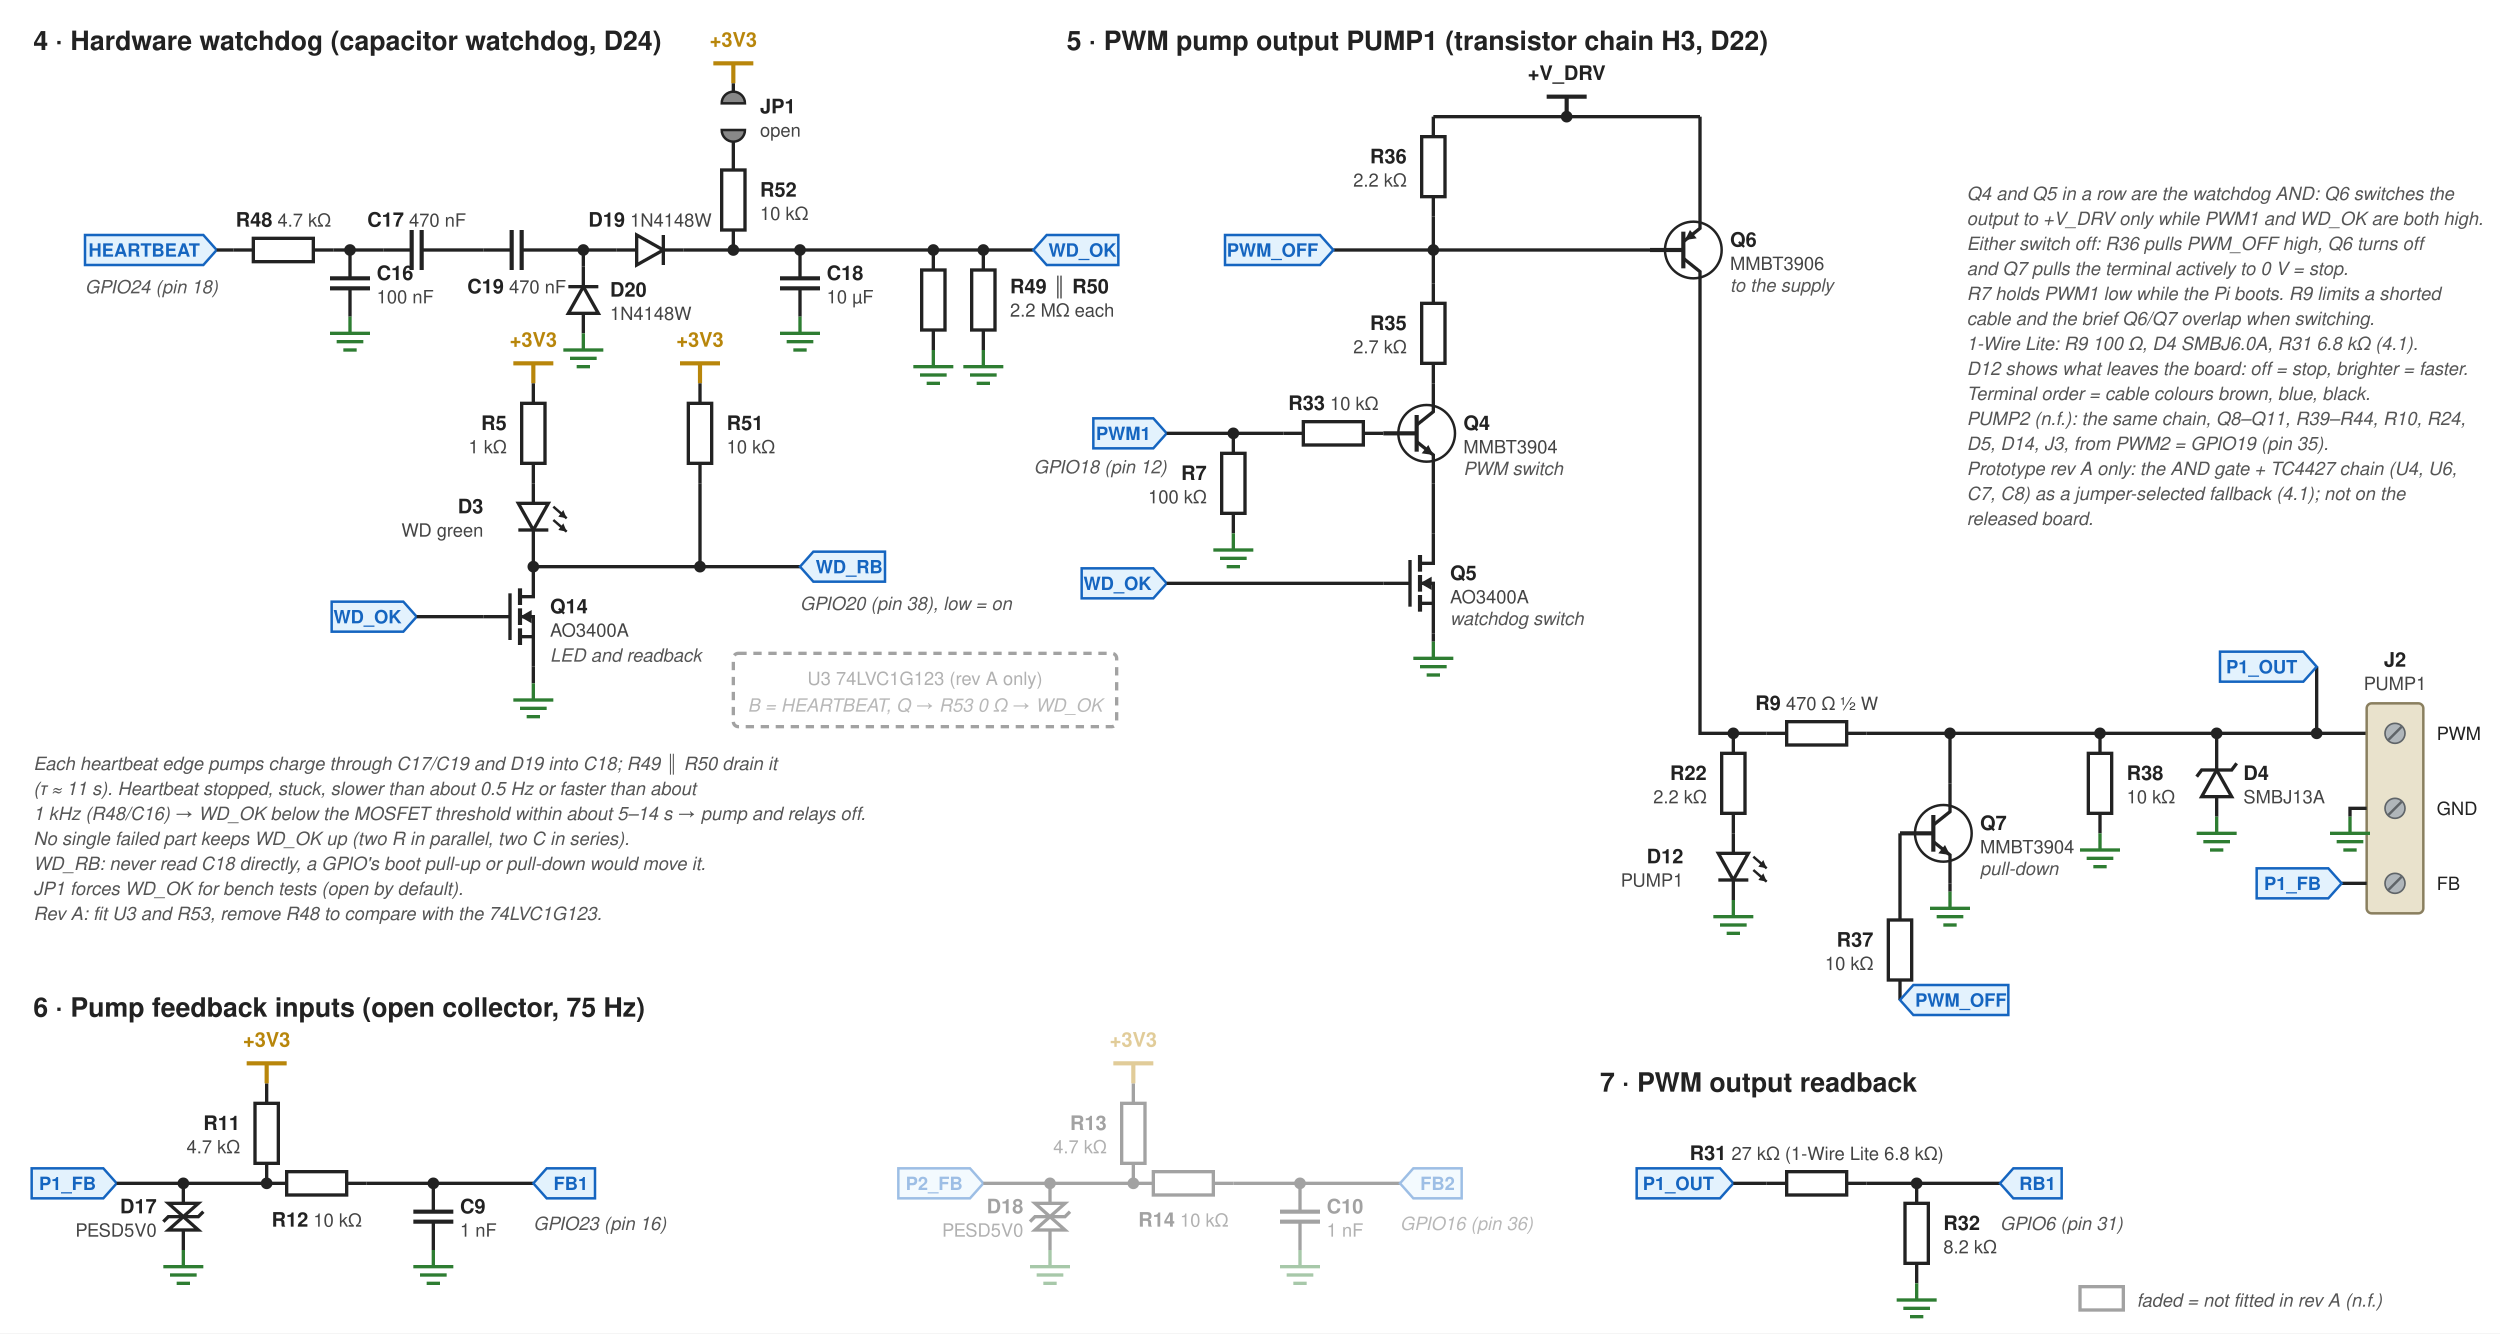
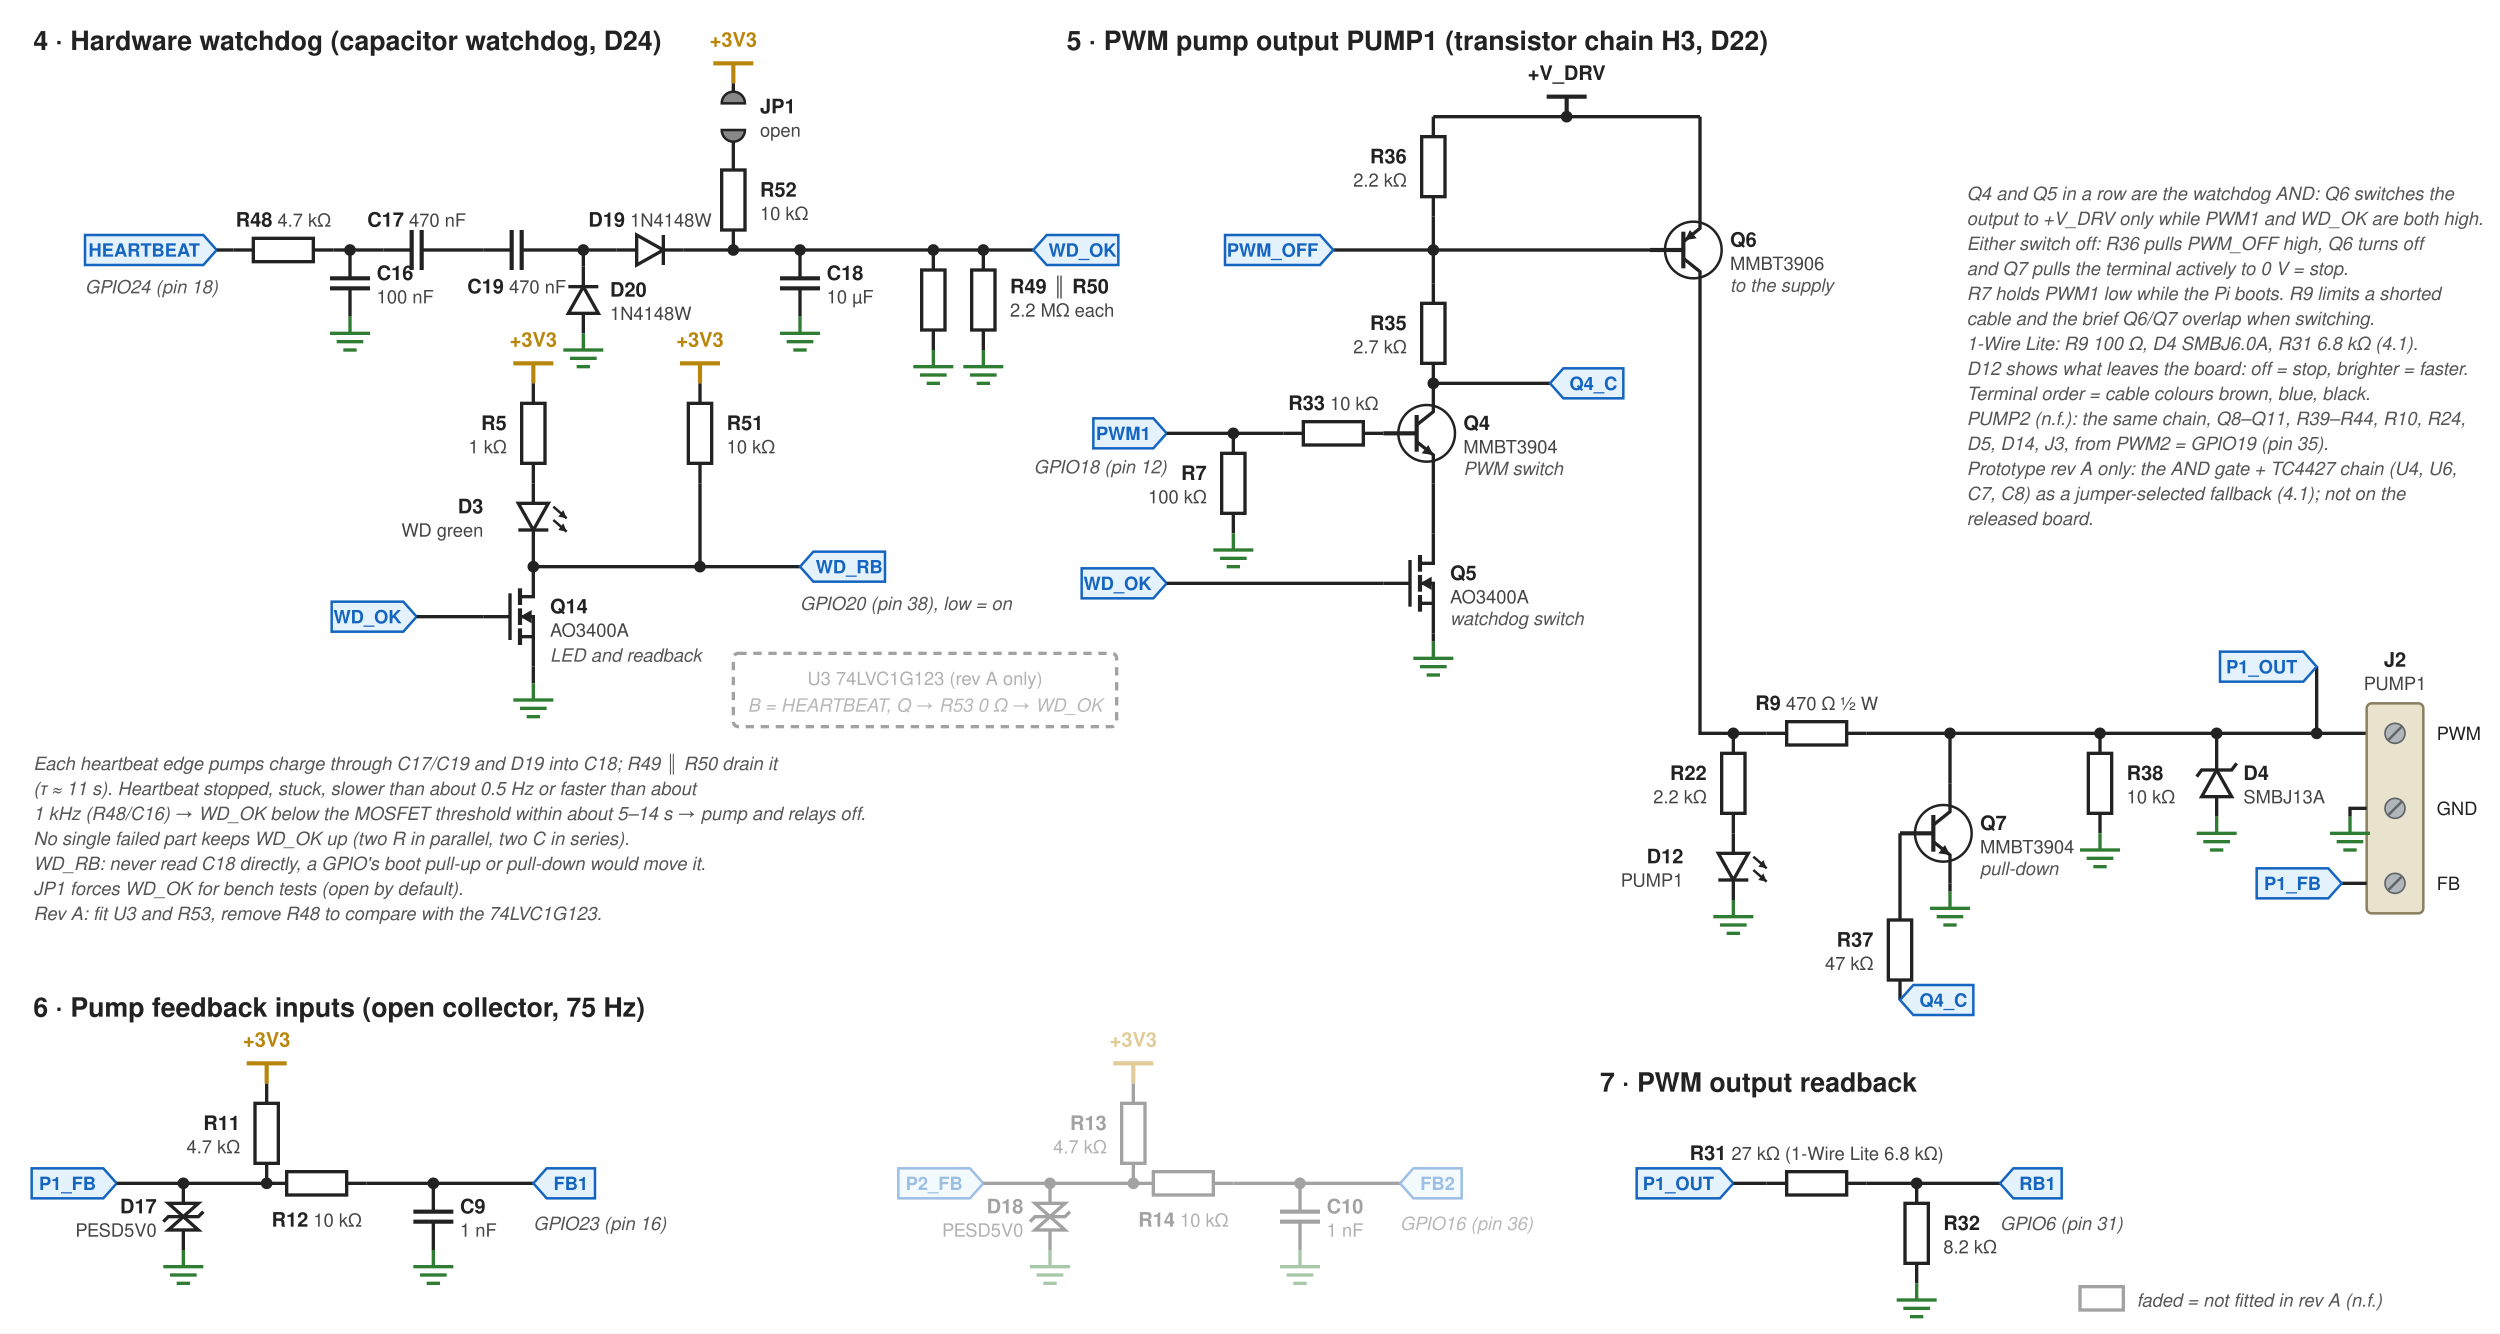
<svg xmlns="http://www.w3.org/2000/svg" width="1500" height="800" viewBox="0 0 1500 800" font-family="Helvetica, Arial, sans-serif">
  <style>.w{stroke:#222;stroke-width:2;fill:none}.b{stroke:#222;stroke-width:2;fill:white}.r{font-size:12px;font-weight:bold;fill:#222}.v{font-size:11px;fill:#444}.pn{font-size:11px;fill:#222}.num{font-size:10px;fill:#c62828}.n{font-size:11px;fill:#555;font-style:italic}.h{font-size:16px;font-weight:bold;fill:#222}</style>
  <rect width="1500" height="800" fill="white" />
  <text x="20" y="30" class="h" text-anchor="start">4 · Hardware watchdog (capacitor watchdog, D24)</text>
  <polygon points="130,150 122,141 51,141 51,159 122,159" style="fill:#e3f2fd;stroke:#1565c0;stroke-width:1.5" />
  <text x="86.5" y="154" class="pn" text-anchor="middle" style="font-weight:bold;fill:#1565c0">HEARTBEAT</text>
  <text x="51" y="176" class="n" text-anchor="start">GPIO24 (pin 18)</text>
  <path class="w" d="M130 150 L140 150" />
  <g transform="translate(140 150) rotate(0)">
    <path class="w" d="M0 0 H12" />
    <path class="w" d="M48 0 H60" />
    <rect class="b" x="12" y="-7" width="36" height="14" />
  </g>
  <text x="170.0" y="136.0" class="v" text-anchor="middle">
    <tspan class="r">R48</tspan> 4.7 kΩ</text>
  <path class="w" d="M200 150 L230 150" />
  <circle cx="210" cy="150" r="3.5" fill="#222" />
  <g transform="translate(210 150) rotate(90)">
    <path class="w" d="M0 0 H17" />
    <path class="w" d="M23 0 H40" />
    <path class="w" d="M17 -12 V12" style="stroke-width:2.5" />
    <path class="w" d="M23 -12 V12" style="stroke-width:2.5" />
  </g>
  <text x="226.0" y="168.0" class="r" text-anchor="start">C16</text>
  <text x="226.0" y="182.0" class="v" text-anchor="start">100 nF</text>
  <path d="M210 190 V200 M198 200 H222 M202 205 H218 M206 210 H214" style="stroke:#2e7d32;stroke-width:2;fill:none" />
  <g transform="translate(230 150) rotate(0)">
    <path class="w" d="M0 0 H17" />
    <path class="w" d="M23 0 H40" />
    <path class="w" d="M17 -12 V12" style="stroke-width:2.5" />
    <path class="w" d="M23 -12 V12" style="stroke-width:2.5" />
  </g>
  <text x="250.0" y="136.0" class="v" text-anchor="middle">
    <tspan class="r">C17</tspan> 470 nF</text>
  <path class="w" d="M270 150 L290 150" />
  <g transform="translate(290 150) rotate(0)">
    <path class="w" d="M0 0 H17" />
    <path class="w" d="M23 0 H40" />
    <path class="w" d="M17 -12 V12" style="stroke-width:2.5" />
    <path class="w" d="M23 -12 V12" style="stroke-width:2.5" />
  </g>
  <text x="310.0" y="176.0" class="v" text-anchor="middle">
    <tspan class="r">C19</tspan> 470 nF</text>
  <path class="w" d="M330 150 L370 150" />
  <circle cx="350" cy="150" r="3.5" fill="#222" />
  <g transform="translate(350 200) rotate(270)">
    <path class="w" d="M0 0 H12" />
    <path class="w" d="M28 0 H40" />
    <path d="M12 -9 L28 0 L12 9 Z" style="fill:white;stroke:#222;stroke-width:2" />
    <path class="w" d="M28 -9 V9" />
  </g>
  <text x="366.0" y="178.0" class="r" text-anchor="start">D20</text>
  <text x="366.0" y="192.0" class="v" text-anchor="start">1N4148W</text>
  <path d="M350 200 V210 M338 210 H362 M342 215 H358 M346 220 H354" style="stroke:#2e7d32;stroke-width:2;fill:none" />
  <path class="w" d="M350 160 L350 150" />
  <g transform="translate(370 150) rotate(0)">
    <path class="w" d="M0 0 H12" />
    <path class="w" d="M28 0 H40" />
    <path d="M12 -9 L28 0 L12 9 Z" style="fill:white;stroke:#222;stroke-width:2" />
    <path class="w" d="M28 -9 V9" />
  </g>
  <text x="390.0" y="136.0" class="v" text-anchor="middle">
    <tspan class="r">D19</tspan> 1N4148W</text>
  <path class="w" d="M410 150 L620 150" />
  <path d="M440 50 V38 M428 38 H452" style="stroke:#b8860b;stroke-width:2.5;fill:none" />
  <text x="440" y="28" class="r" text-anchor="middle" style="fill:#b8860b">+3V3</text>
  <g transform="translate(440 50) rotate(90)">
    <path class="w" d="M0 0 H12" />
    <path class="w" d="M28 0 H40" />
    <path d="M12 -7 A7 7 0 0 0 12 7 Z M28 -7 A7 7 0 0 1 28 7 Z" style="fill:#888;stroke:#222;stroke-width:1.5" />
  </g>
  <text x="456.0" y="68.0" class="r" text-anchor="start">JP1</text>
  <text x="456.0" y="82.0" class="v" text-anchor="start">open</text>
  <g transform="translate(440 90) rotate(90)">
    <path class="w" d="M0 0 H12" />
    <path class="w" d="M48 0 H60" />
    <rect class="b" x="12" y="-7" width="36" height="14" />
  </g>
  <text x="456.0" y="118.0" class="r" text-anchor="start">R52</text>
  <text x="456.0" y="132.0" class="v" text-anchor="start">10 kΩ</text>
  <circle cx="440" cy="150" r="3.5" fill="#222" />
  <circle cx="480" cy="150" r="3.5" fill="#222" />
  <g transform="translate(480 150) rotate(90)">
    <path class="w" d="M0 0 H17" />
    <path class="w" d="M23 0 H40" />
    <path class="w" d="M17 -12 V12" style="stroke-width:2.5" />
    <path class="w" d="M23 -12 V12" style="stroke-width:2.5" />
  </g>
  <text x="496.0" y="168.0" class="r" text-anchor="start">C18</text>
  <text x="496.0" y="182.0" class="v" text-anchor="start">10 µF</text>
  <path d="M480 190 V200 M468 200 H492 M472 205 H488 M476 210 H484" style="stroke:#2e7d32;stroke-width:2;fill:none" />
  <circle cx="560" cy="150" r="3.5" fill="#222" />
  <g transform="translate(560 150) rotate(90)">
    <path class="w" d="M0 0 H12" />
    <path class="w" d="M48 0 H60" />
    <rect class="b" x="12" y="-7" width="36" height="14" />
  </g>
  <path d="M560 210 V220 M548 220 H572 M552 225 H568 M556 230 H564" style="stroke:#2e7d32;stroke-width:2;fill:none" />
  <circle cx="590" cy="150" r="3.5" fill="#222" />
  <g transform="translate(590 150) rotate(90)">
    <path class="w" d="M0 0 H12" />
    <path class="w" d="M48 0 H60" />
    <rect class="b" x="12" y="-7" width="36" height="14" />
  </g>
  <path d="M590 210 V220 M578 220 H602 M582 225 H598 M586 230 H594" style="stroke:#2e7d32;stroke-width:2;fill:none" />
  <text x="606" y="176" class="r" text-anchor="start">R49 ∥ R50</text>
  <text x="606" y="190" class="v" text-anchor="start">2.2 MΩ each</text>
  <polygon points="620,150 628,141 671,141 671,159 628,159" style="fill:#e3f2fd;stroke:#1565c0;stroke-width:1.5" />
  <text x="649.5" y="154" class="pn" text-anchor="middle" style="font-weight:bold;fill:#1565c0">WD_OK</text>
  <path d="M320 230 V218 M308 218 H332" style="stroke:#b8860b;stroke-width:2.5;fill:none" />
  <text x="320" y="208" class="r" text-anchor="middle" style="fill:#b8860b">+3V3</text>
  <g transform="translate(320 230) rotate(90)">
    <path class="w" d="M0 0 H12" />
    <path class="w" d="M48 0 H60" />
    <rect class="b" x="12" y="-7" width="36" height="14" />
  </g>
  <text x="304.0" y="258.0" class="r" text-anchor="end">R5</text>
  <text x="304.0" y="272.0" class="v" text-anchor="end">1 kΩ</text>
  <g transform="translate(320 290) rotate(90)">
    <path class="w" d="M0 0 H12" />
    <path class="w" d="M28 0 H40" />
    <path d="M12 -9 L28 0 L12 9 Z" style="fill:white;stroke:#222;stroke-width:2" />
    <path class="w" d="M28 -9 V9" />
    <path class="w" d="M14 -12 L21 -20" style="stroke-width:1.5" />
    <path d="M21 -20 L16 -18 L20 -15 Z" fill="#222" />
    <path class="w" d="M22 -12 L29 -20" style="stroke-width:1.5" />
    <path d="M29 -20 L24 -18 L28 -15 Z" fill="#222" />
  </g>
  <text x="290.0" y="308.0" class="r" text-anchor="end">D3</text>
  <text x="290.0" y="322.0" class="v" text-anchor="end">WD green</text>
  <path class="w" d="M320 330 L320 340" />
  <circle cx="320" cy="340" r="3.5" fill="#222" />
  <g transform="translate(320 370)">
    <path class="w" d="M-30 0 H-14 M-14 -14 V14" />
    <path class="w" d="M-8 -17 V-7 M-8 -5 V5 M-8 7 V17" style="stroke-width:2.5" />
    <path class="w" d="M-8 -12 H0 V-30 M-8 12 H0 V30 M-8 0 H0 V12" />
    <path d="M-8 0 L-1 -4 L-1 4 Z" fill="#222" />
  </g>
  <text x="330" y="368" class="r" text-anchor="start">Q14</text>
  <text x="330" y="382" class="v" text-anchor="start">AO3400A</text>
  <text x="330" y="397" class="n" text-anchor="start">LED and readback</text>
  <path class="w" d="M320 400 L320 410" />
  <path d="M320 410 V420 M308 420 H332 M312 425 H328 M316 430 H324" style="stroke:#2e7d32;stroke-width:2;fill:none" />
  <polygon points="250,370 242,361 199,361 199,379 242,379" style="fill:#e3f2fd;stroke:#1565c0;stroke-width:1.5" />
  <text x="220.5" y="374" class="pn" text-anchor="middle" style="font-weight:bold;fill:#1565c0">WD_OK</text>
  <path class="w" d="M250 370 L290 370" />
  <path d="M420 230 V218 M408 218 H432" style="stroke:#b8860b;stroke-width:2.5;fill:none" />
  <text x="420" y="208" class="r" text-anchor="middle" style="fill:#b8860b">+3V3</text>
  <g transform="translate(420 230) rotate(90)">
    <path class="w" d="M0 0 H12" />
    <path class="w" d="M48 0 H60" />
    <rect class="b" x="12" y="-7" width="36" height="14" />
  </g>
  <text x="436.0" y="258.0" class="r" text-anchor="start">R51</text>
  <text x="436.0" y="272.0" class="v" text-anchor="start">10 kΩ</text>
  <path class="w" d="M420 290 L420 340 L320 340" />
  <circle cx="420" cy="340" r="3.5" fill="#222" />
  <path class="w" d="M420 340 L480 340" />
  <polygon points="480,340 488,331 531,331 531,349 488,349" style="fill:#e3f2fd;stroke:#1565c0;stroke-width:1.5" />
  <text x="509.5" y="344" class="pn" text-anchor="middle" style="font-weight:bold;fill:#1565c0">WD_RB</text>
  <text x="480" y="366" class="n" text-anchor="start">GPIO20 (pin 38), low = on</text>
  <g opacity="0.42">
    <rect x="440" y="392" width="230" height="44" rx="3" style="fill:white;stroke:#222;stroke-width:2;stroke-dasharray:5 4" />
    <text x="555" y="411" class="v" text-anchor="middle">U3 74LVC1G123 (rev A only)</text>
    <text x="555" y="427" class="n" text-anchor="middle">B = HEARTBEAT, Q → R53 0 Ω → WD_OK</text>
  </g>
  <text x="20" y="462" class="n" text-anchor="start">Each heartbeat edge pumps charge through C17/C19 and D19 into C18; R49 ∥ R50 drain it</text>
  <text x="20" y="477" class="n" text-anchor="start">(τ ≈ 11 s). Heartbeat stopped, stuck, slower than about 0.5 Hz or faster than about</text>
  <text x="20" y="492" class="n" text-anchor="start">1 kHz (R48/C16) → WD_OK below the MOSFET threshold within about 5–14 s → pump and relays off.</text>
  <text x="20" y="507" class="n" text-anchor="start">No single failed part keeps WD_OK up (two R in parallel, two C in series).</text>
  <text x="20" y="522" class="n" text-anchor="start">WD_RB: never read C18 directly, a GPIO's boot pull-up or pull-down would move it.</text>
  <text x="20" y="537" class="n" text-anchor="start">JP1 forces WD_OK for bench tests (open by default).</text>
  <text x="20" y="552" class="n" text-anchor="start">Rev A: fit U3 and R53, remove R48 to compare with the 74LVC1G123.</text>
  <text x="640" y="30" class="h" text-anchor="start">5 · PWM pump output PUMP1 (transistor chain H3, D22)</text>
  <path class="w" d="M860 70 L1020 70" />
  <path d="M940 70 V58 M928 58 H952" style="stroke:#222;stroke-width:2.5;fill:none" />
  <text x="940" y="48" class="r" text-anchor="middle" style="fill:#222">+V_DRV</text>
  <circle cx="940" cy="70" r="3.5" fill="#222" />
  <g transform="translate(860 70) rotate(90)">
    <path class="w" d="M0 0 H12" />
    <path class="w" d="M48 0 H60" />
    <rect class="b" x="12" y="-7" width="36" height="14" />
  </g>
  <text x="844.0" y="98.0" class="r" text-anchor="end">R36</text>
  <text x="844.0" y="112.0" class="v" text-anchor="end">2.2 kΩ</text>
  <path class="w" d="M860 130 L860 170" />
  <circle cx="860" cy="150" r="3.5" fill="#222" />
  <path class="w" d="M800 150 L990 150" />
  <polygon points="800,150 792,141 735,141 735,159 792,159" style="fill:#e3f2fd;stroke:#1565c0;stroke-width:1.5" />
  <text x="763.5" y="154" class="pn" text-anchor="middle" style="font-weight:bold;fill:#1565c0">PWM_OFF</text>
  <g transform="translate(1020 150)">
    <circle cx="-4" cy="0" r="17" style="fill:white;stroke:#222;stroke-width:1.5" />
    <path class="w" d="M-30 0 H-10 M-10 -11 V11" style="stroke-width:2.5" />
    <path class="w" d="M-10 -5 L0 -13 V-30 M-10 5 L0 13 V30" />
    <path d="M-9 -6 L-2 -7 L-6 -12 Z" fill="#222" />
  </g>
  <text x="1038" y="148" class="r" text-anchor="start">Q6</text>
  <text x="1038" y="162" class="v" text-anchor="start">MMBT3906</text>
  <text x="1038" y="175" class="n" text-anchor="start">to the supply</text>
  <path class="w" d="M1020 120 L1020 70" />
  <g transform="translate(860 170) rotate(90)">
    <path class="w" d="M0 0 H12" />
    <path class="w" d="M48 0 H60" />
    <rect class="b" x="12" y="-7" width="36" height="14" />
  </g>
  <text x="844.0" y="198.0" class="r" text-anchor="end">R35</text>
  <text x="844.0" y="212.0" class="v" text-anchor="end">2.7 kΩ</text>
  <g transform="translate(860 260)">
    <circle cx="-4" cy="0" r="17" style="fill:white;stroke:#222;stroke-width:1.5" />
    <path class="w" d="M-30 0 H-10 M-10 -11 V11" style="stroke-width:2.5" />
    <path class="w" d="M-10 -5 L0 -13 V-30 M-10 5 L0 13 V30" />
    <path d="M0 13 L-7 12 L-3 7 Z" fill="#222" />
  </g>
  <text x="878" y="258" class="r" text-anchor="start">Q4</text>
  <text x="878" y="272" class="v" text-anchor="start">MMBT3904</text>
  <text x="878" y="285" class="n" text-anchor="start">PWM switch</text>
+   <circle cx="860" cy="230" r="3.5" fill="#222" />
+   <path class="w" d="M860 230 L930 230" />
+   <polygon points="930,230 938,221 974,221 974,239 938,239" style="fill:#e3f2fd;stroke:#1565c0;stroke-width:1.5" />
+   <text x="956.0" y="234" class="pn" text-anchor="middle" style="font-weight:bold;fill:#1565c0">Q4_C</text>
  <g transform="translate(860 350)">
    <path class="w" d="M-30 0 H-14 M-14 -14 V14" />
    <path class="w" d="M-8 -17 V-7 M-8 -5 V5 M-8 7 V17" style="stroke-width:2.5" />
    <path class="w" d="M-8 -12 H0 V-30 M-8 12 H0 V30 M-8 0 H0 V12" />
    <path d="M-8 0 L-1 -4 L-1 4 Z" fill="#222" />
  </g>
  <text x="870" y="348" class="r" text-anchor="start">Q5</text>
  <text x="870" y="362" class="v" text-anchor="start">AO3400A</text>
  <text x="870" y="375" class="n" text-anchor="start">watchdog switch</text>
  <path class="w" d="M860 290 L860 320" />
  <path class="w" d="M860 380 L860 385" />
  <path d="M860 385 V395 M848 395 H872 M852 400 H868 M856 405 H864" style="stroke:#2e7d32;stroke-width:2;fill:none" />
  <polygon points="700,260 692,251 656,251 656,269 692,269" style="fill:#e3f2fd;stroke:#1565c0;stroke-width:1.5" />
  <text x="674.0" y="264" class="pn" text-anchor="middle" style="font-weight:bold;fill:#1565c0">PWM1</text>
  <text x="700" y="284" class="n" text-anchor="end">GPIO18 (pin 12)</text>
  <path class="w" d="M700 260 L770 260" />
  <circle cx="740" cy="260" r="3.5" fill="#222" />
  <g transform="translate(740 260) rotate(90)">
    <path class="w" d="M0 0 H12" />
    <path class="w" d="M48 0 H60" />
    <rect class="b" x="12" y="-7" width="36" height="14" />
  </g>
  <text x="724.0" y="288.0" class="r" text-anchor="end">R7</text>
  <text x="724.0" y="302.0" class="v" text-anchor="end">100 kΩ</text>
  <path d="M740 320 V330 M728 330 H752 M732 335 H748 M736 340 H744" style="stroke:#2e7d32;stroke-width:2;fill:none" />
  <g transform="translate(770 260) rotate(0)">
    <path class="w" d="M0 0 H12" />
    <path class="w" d="M48 0 H60" />
    <rect class="b" x="12" y="-7" width="36" height="14" />
  </g>
  <text x="800.0" y="246.0" class="v" text-anchor="middle">
    <tspan class="r">R33</tspan> 10 kΩ</text>
  <polygon points="700,350 692,341 649,341 649,359 692,359" style="fill:#e3f2fd;stroke:#1565c0;stroke-width:1.5" />
  <text x="670.5" y="354" class="pn" text-anchor="middle" style="font-weight:bold;fill:#1565c0">WD_OK</text>
  <path class="w" d="M700 350 L830 350" />
  <path class="w" d="M1020 180 L1020 440 L1060 440" />
  <circle cx="1040" cy="440" r="3.5" fill="#222" />
  <g transform="translate(1040 440) rotate(90)">
    <path class="w" d="M0 0 H12" />
    <path class="w" d="M48 0 H60" />
    <rect class="b" x="12" y="-7" width="36" height="14" />
  </g>
  <text x="1024.0" y="468.0" class="r" text-anchor="end">R22</text>
  <text x="1024.0" y="482.0" class="v" text-anchor="end">2.2 kΩ</text>
  <g transform="translate(1040 500) rotate(90)">
    <path class="w" d="M0 0 H12" />
    <path class="w" d="M28 0 H40" />
    <path d="M12 -9 L28 0 L12 9 Z" style="fill:white;stroke:#222;stroke-width:2" />
    <path class="w" d="M28 -9 V9" />
    <path class="w" d="M14 -12 L21 -20" style="stroke-width:1.5" />
    <path d="M21 -20 L16 -18 L20 -15 Z" fill="#222" />
    <path class="w" d="M22 -12 L29 -20" style="stroke-width:1.5" />
    <path d="M29 -20 L24 -18 L28 -15 Z" fill="#222" />
  </g>
  <text x="1010.0" y="518.0" class="r" text-anchor="end">D12</text>
  <text x="1010.0" y="532.0" class="v" text-anchor="end">PUMP1</text>
  <path d="M1040 540 V550 M1028 550 H1052 M1032 555 H1048 M1036 560 H1044" style="stroke:#2e7d32;stroke-width:2;fill:none" />
  <g transform="translate(1060 440) rotate(0)">
    <path class="w" d="M0 0 H12" />
    <path class="w" d="M48 0 H60" />
    <rect class="b" x="12" y="-7" width="36" height="14" />
  </g>
  <text x="1090.0" y="426.0" class="v" text-anchor="middle">
    <tspan class="r">R9</tspan> 470 Ω ½ W</text>
  <path class="w" d="M1120 440 L1420 440" />
  <circle cx="1170" cy="440" r="3.5" fill="#222" />
  <path class="w" d="M1170 440 L1170 470" />
  <g transform="translate(1170 500)">
    <circle cx="-4" cy="0" r="17" style="fill:white;stroke:#222;stroke-width:1.5" />
    <path class="w" d="M-30 0 H-10 M-10 -11 V11" style="stroke-width:2.5" />
    <path class="w" d="M-10 -5 L0 -13 V-30 M-10 5 L0 13 V30" />
    <path d="M0 13 L-7 12 L-3 7 Z" fill="#222" />
  </g>
  <text x="1188" y="498" class="r" text-anchor="start">Q7</text>
  <text x="1188" y="512" class="v" text-anchor="start">MMBT3904</text>
  <text x="1188" y="525" class="n" text-anchor="start">pull-down</text>
  <path class="w" d="M1170 530 L1170 535" />
  <path d="M1170 535 V545 M1158 545 H1182 M1162 550 H1178 M1166 555 H1174" style="stroke:#2e7d32;stroke-width:2;fill:none" />
  <path class="w" d="M1140 500 L1140 540" />
  <g transform="translate(1140 600) rotate(270)">
    <path class="w" d="M0 0 H12" />
    <path class="w" d="M48 0 H60" />
    <rect class="b" x="12" y="-7" width="36" height="14" />
  </g>
  <text x="1124.0" y="568.0" class="r" text-anchor="end">R37</text>
-   <text x="1124.0" y="582.0" class="v" text-anchor="end">10 kΩ</text>
-   <polygon points="1140,600 1148,591 1205,591 1205,609 1148,609" style="fill:#e3f2fd;stroke:#1565c0;stroke-width:1.5" />
-   <text x="1176.5" y="604" class="pn" text-anchor="middle" style="font-weight:bold;fill:#1565c0">PWM_OFF</text>
+   <text x="1124.0" y="582.0" class="v" text-anchor="end">47 kΩ</text>
+   <polygon points="1140,600 1148,591 1184,591 1184,609 1148,609" style="fill:#e3f2fd;stroke:#1565c0;stroke-width:1.5" />
+   <text x="1166.0" y="604" class="pn" text-anchor="middle" style="font-weight:bold;fill:#1565c0">Q4_C</text>
  <circle cx="1260" cy="440" r="3.5" fill="#222" />
  <g transform="translate(1260 440) rotate(90)">
    <path class="w" d="M0 0 H12" />
    <path class="w" d="M48 0 H60" />
    <rect class="b" x="12" y="-7" width="36" height="14" />
  </g>
  <text x="1276.0" y="468.0" class="r" text-anchor="start">R38</text>
  <text x="1276.0" y="482.0" class="v" text-anchor="start">10 kΩ</text>
  <path d="M1260 500 V510 M1248 510 H1272 M1252 515 H1268 M1256 520 H1264" style="stroke:#2e7d32;stroke-width:2;fill:none" />
  <circle cx="1330" cy="440" r="3.5" fill="#222" />
  <path class="w" d="M1330 440 L1330 450" />
  <g transform="translate(1330 490) rotate(270)">
    <path class="w" d="M0 0 H12" />
    <path class="w" d="M28 0 H40" />
    <path d="M12 -9 L28 0 L12 9 Z" style="fill:white;stroke:#222;stroke-width:2" />
    <path class="w" d="M24 -12 L28 -9 V9 L32 12" />
  </g>
  <text x="1346.0" y="468.0" class="r" text-anchor="start">D4</text>
  <text x="1346.0" y="482.0" class="v" text-anchor="start">SMBJ13A</text>
  <path d="M1330 490 V500 M1318 500 H1342 M1322 505 H1338 M1326 510 H1334" style="stroke:#2e7d32;stroke-width:2;fill:none" />
  <circle cx="1390" cy="440" r="3.5" fill="#222" />
  <path class="w" d="M1390 440 L1390 400" />
  <polygon points="1390,400 1382,391 1332,391 1332,409 1382,409" style="fill:#e3f2fd;stroke:#1565c0;stroke-width:1.5" />
  <text x="1357.0" y="404" class="pn" text-anchor="middle" style="font-weight:bold;fill:#1565c0">P1_OUT</text>
  <rect x="1420" y="422" width="34" height="126" rx="3" style="fill:#E9E2CC;stroke:#8A7F5F;stroke-width:1.5" />
  <circle cx="1437" cy="440" r="6" style="fill:#B0B6BA;stroke:#5F6468" />
  <path d="M1433 444 L1441 436" style="stroke:#5F6468;stroke-width:1.5" />
  <text x="1462" y="444" class="pn" text-anchor="start">PWM</text>
  <circle cx="1437" cy="485" r="6" style="fill:#B0B6BA;stroke:#5F6468" />
  <path d="M1433 489 L1441 481" style="stroke:#5F6468;stroke-width:1.5" />
  <text x="1462" y="489" class="pn" text-anchor="start">GND</text>
  <circle cx="1437" cy="530" r="6" style="fill:#B0B6BA;stroke:#5F6468" />
  <path d="M1433 534 L1441 526" style="stroke:#5F6468;stroke-width:1.5" />
  <text x="1462" y="534" class="pn" text-anchor="start">FB</text>
  <text x="1437" y="400" class="r" text-anchor="middle">J2</text>
  <text x="1437" y="414" class="v" text-anchor="middle">PUMP1</text>
  <path class="w" d="M1420 485 L1410 485 L1410 490" />
  <path d="M1410 490 V500 M1398 500 H1422 M1402 505 H1418 M1406 510 H1414" style="stroke:#2e7d32;stroke-width:2;fill:none" />
  <path class="w" d="M1420 530 L1405 530" />
  <polygon points="1405,530 1397,521 1354,521 1354,539 1397,539" style="fill:#e3f2fd;stroke:#1565c0;stroke-width:1.5" />
  <text x="1375.5" y="534" class="pn" text-anchor="middle" style="font-weight:bold;fill:#1565c0">P1_FB</text>
  <text x="1180" y="120" class="n" text-anchor="start">Q4 and Q5 in a row are the watchdog AND: Q6 switches the</text>
  <text x="1180" y="135" class="n" text-anchor="start">output to +V_DRV only while PWM1 and WD_OK are both high.</text>
  <text x="1180" y="150" class="n" text-anchor="start">Either switch off: R36 pulls PWM_OFF high, Q6 turns off</text>
  <text x="1180" y="165" class="n" text-anchor="start">and Q7 pulls the terminal actively to 0 V = stop.</text>
  <text x="1180" y="180" class="n" text-anchor="start">R7 holds PWM1 low while the Pi boots. R9 limits a shorted</text>
  <text x="1180" y="195" class="n" text-anchor="start">cable and the brief Q6/Q7 overlap when switching.</text>
  <text x="1180" y="210" class="n" text-anchor="start">1-Wire Lite: R9 100 Ω, D4 SMBJ6.0A, R31 6.8 kΩ (4.1).</text>
  <text x="1180" y="225" class="n" text-anchor="start">D12 shows what leaves the board: off = stop, brighter = faster.</text>
  <text x="1180" y="240" class="n" text-anchor="start">Terminal order = cable colours brown, blue, black.</text>
  <text x="1180" y="255" class="n" text-anchor="start">PUMP2 (n.f.): the same chain, Q8–Q11, R39–R44, R10, R24,</text>
  <text x="1180" y="270" class="n" text-anchor="start">D5, D14, J3, from PWM2 = GPIO19 (pin 35).</text>
  <text x="1180" y="285" class="n" text-anchor="start">Prototype rev A only: the AND gate + TC4427 chain (U4, U6,</text>
  <text x="1180" y="300" class="n" text-anchor="start">C7, C8) as a jumper-selected fallback (4.1); not on the</text>
  <text x="1180" y="315" class="n" text-anchor="start">released board.</text>
  <text x="20" y="610" class="h" text-anchor="start">6 · Pump feedback inputs (open collector, 75 Hz)</text>
  <polygon points="70,710 62,701 19,701 19,719 62,719" style="fill:#e3f2fd;stroke:#1565c0;stroke-width:1.5" />
  <text x="40.5" y="714" class="pn" text-anchor="middle" style="font-weight:bold;fill:#1565c0">P1_FB</text>
  <path class="w" d="M70 710 L160 710" />
  <circle cx="160" cy="710" r="3.5" fill="#222" />
  <circle cx="110" cy="710" r="3.5" fill="#222" />
  <g transform="translate(110 710) rotate(90)">
    <path class="w" d="M0 0 H12" />
    <path class="w" d="M28 0 H40" />
    <path d="M12 -9 L20 0 L12 9 Z M28 -9 L20 0 L28 9 Z" style="fill:white;stroke:#222;stroke-width:2" />
    <path class="w" d="M17 -12 L20 -9 V9 L23 12" />
  </g>
  <text x="94.0" y="728.0" class="r" text-anchor="end">D17</text>
  <text x="94.0" y="742.0" class="v" text-anchor="end">PESD5V0</text>
  <path d="M110 750 V760 M98 760 H122 M102 765 H118 M106 770 H114" style="stroke:#2e7d32;stroke-width:2;fill:none" />
  <g transform="translate(160 710) rotate(270)">
    <path class="w" d="M0 0 H12" />
    <path class="w" d="M48 0 H60" />
    <rect class="b" x="12" y="-7" width="36" height="14" />
  </g>
  <text x="144.0" y="678.0" class="r" text-anchor="end">R11</text>
  <text x="144.0" y="692.0" class="v" text-anchor="end">4.7 kΩ</text>
  <path d="M160 650 V638 M148 638 H172" style="stroke:#b8860b;stroke-width:2.5;fill:none" />
  <text x="160" y="628" class="r" text-anchor="middle" style="fill:#b8860b">+3V3</text>
  <g transform="translate(160 710) rotate(0)">
    <path class="w" d="M0 0 H12" />
    <path class="w" d="M48 0 H60" />
    <rect class="b" x="12" y="-7" width="36" height="14" />
  </g>
  <text x="190.0" y="736.0" class="v" text-anchor="middle">
    <tspan class="r">R12</tspan> 10 kΩ</text>
  <path class="w" d="M220 710 L320 710" />
  <circle cx="260" cy="710" r="3.5" fill="#222" />
  <g transform="translate(260 710) rotate(90)">
    <path class="w" d="M0 0 H17" />
    <path class="w" d="M23 0 H40" />
    <path class="w" d="M17 -12 V12" style="stroke-width:2.5" />
    <path class="w" d="M23 -12 V12" style="stroke-width:2.5" />
  </g>
  <text x="276.0" y="728.0" class="r" text-anchor="start">C9</text>
  <text x="276.0" y="742.0" class="v" text-anchor="start">1 nF</text>
  <path d="M260 750 V760 M248 760 H272 M252 765 H268 M256 770 H264" style="stroke:#2e7d32;stroke-width:2;fill:none" />
  <polygon points="320,710 328,701 357,701 357,719 328,719" style="fill:#e3f2fd;stroke:#1565c0;stroke-width:1.5" />
  <text x="342.5" y="714" class="pn" text-anchor="middle" style="font-weight:bold;fill:#1565c0">FB1</text>
  <text x="320" y="738" class="n" text-anchor="start">GPIO23 (pin 16)</text>
  <g opacity="0.42">
    <polygon points="590,710 582,701 539,701 539,719 582,719" style="fill:#e3f2fd;stroke:#1565c0;stroke-width:1.5" />
    <text x="560.5" y="714" class="pn" text-anchor="middle" style="font-weight:bold;fill:#1565c0">P2_FB</text>
    <path class="w" d="M590 710 L680 710" />
    <circle cx="680" cy="710" r="3.5" fill="#222" />
    <circle cx="630" cy="710" r="3.5" fill="#222" />
    <g transform="translate(630 710) rotate(90)">
      <path class="w" d="M0 0 H12" />
      <path class="w" d="M28 0 H40" />
      <path d="M12 -9 L20 0 L12 9 Z M28 -9 L20 0 L28 9 Z" style="fill:white;stroke:#222;stroke-width:2" />
      <path class="w" d="M17 -12 L20 -9 V9 L23 12" />
    </g>
    <text x="614.0" y="728.0" class="r" text-anchor="end">D18</text>
    <text x="614.0" y="742.0" class="v" text-anchor="end">PESD5V0</text>
    <path d="M630 750 V760 M618 760 H642 M622 765 H638 M626 770 H634" style="stroke:#2e7d32;stroke-width:2;fill:none" />
    <g transform="translate(680 710) rotate(270)">
      <path class="w" d="M0 0 H12" />
      <path class="w" d="M48 0 H60" />
      <rect class="b" x="12" y="-7" width="36" height="14" />
    </g>
    <text x="664.0" y="678.0" class="r" text-anchor="end">R13</text>
    <text x="664.0" y="692.0" class="v" text-anchor="end">4.7 kΩ</text>
    <path d="M680 650 V638 M668 638 H692" style="stroke:#b8860b;stroke-width:2.5;fill:none" />
    <text x="680" y="628" class="r" text-anchor="middle" style="fill:#b8860b">+3V3</text>
    <g transform="translate(680 710) rotate(0)">
      <path class="w" d="M0 0 H12" />
      <path class="w" d="M48 0 H60" />
      <rect class="b" x="12" y="-7" width="36" height="14" />
    </g>
    <text x="710.0" y="736.0" class="v" text-anchor="middle">
      <tspan class="r">R14</tspan> 10 kΩ</text>
    <path class="w" d="M740 710 L840 710" />
    <circle cx="780" cy="710" r="3.5" fill="#222" />
    <g transform="translate(780 710) rotate(90)">
      <path class="w" d="M0 0 H17" />
      <path class="w" d="M23 0 H40" />
      <path class="w" d="M17 -12 V12" style="stroke-width:2.5" />
      <path class="w" d="M23 -12 V12" style="stroke-width:2.5" />
    </g>
    <text x="796.0" y="728.0" class="r" text-anchor="start">C10</text>
    <text x="796.0" y="742.0" class="v" text-anchor="start">1 nF</text>
    <path d="M780 750 V760 M768 760 H792 M772 765 H788 M776 770 H784" style="stroke:#2e7d32;stroke-width:2;fill:none" />
    <polygon points="840,710 848,701 877,701 877,719 848,719" style="fill:#e3f2fd;stroke:#1565c0;stroke-width:1.5" />
    <text x="862.5" y="714" class="pn" text-anchor="middle" style="font-weight:bold;fill:#1565c0">FB2</text>
    <text x="840" y="738" class="n" text-anchor="start">GPIO16 (pin 36)</text>
  </g>
  <text x="960" y="655" class="h" text-anchor="start">7 · PWM output readback</text>
  <polygon points="1040,710 1032,701 982,701 982,719 1032,719" style="fill:#e3f2fd;stroke:#1565c0;stroke-width:1.5" />
  <text x="1007.0" y="714" class="pn" text-anchor="middle" style="font-weight:bold;fill:#1565c0">P1_OUT</text>
  <path class="w" d="M1040 710 L1060 710" />
  <g transform="translate(1060 710) rotate(0)">
    <path class="w" d="M0 0 H12" />
    <path class="w" d="M48 0 H60" />
    <rect class="b" x="12" y="-7" width="36" height="14" />
  </g>
  <text x="1090.0" y="696.0" class="v" text-anchor="middle">
    <tspan class="r">R31</tspan> 27 kΩ (1-Wire Lite 6.8 kΩ)</text>
  <path class="w" d="M1120 710 L1200 710" />
  <circle cx="1150" cy="710" r="3.5" fill="#222" />
  <g transform="translate(1150 710) rotate(90)">
    <path class="w" d="M0 0 H12" />
    <path class="w" d="M48 0 H60" />
    <rect class="b" x="12" y="-7" width="36" height="14" />
  </g>
  <text x="1166.0" y="738.0" class="r" text-anchor="start">R32</text>
  <text x="1166.0" y="752.0" class="v" text-anchor="start">8.2 kΩ</text>
  <path d="M1150 770 V780 M1138 780 H1162 M1142 785 H1158 M1146 790 H1154" style="stroke:#2e7d32;stroke-width:2;fill:none" />
  <polygon points="1200,710 1208,701 1237,701 1237,719 1208,719" style="fill:#e3f2fd;stroke:#1565c0;stroke-width:1.5" />
  <text x="1222.5" y="714" class="pn" text-anchor="middle" style="font-weight:bold;fill:#1565c0">RB1</text>
  <text x="1200" y="738" class="n" text-anchor="start">GPIO6 (pin 31)</text>
  <g opacity="0.42">
    <rect x="1248" y="772" width="26" height="14" style="fill:white;stroke:#222;stroke-width:2" />
  </g>
  <text x="1282" y="784" class="n" text-anchor="start">faded = not fitted in rev A (n.f.)</text>
</svg>
